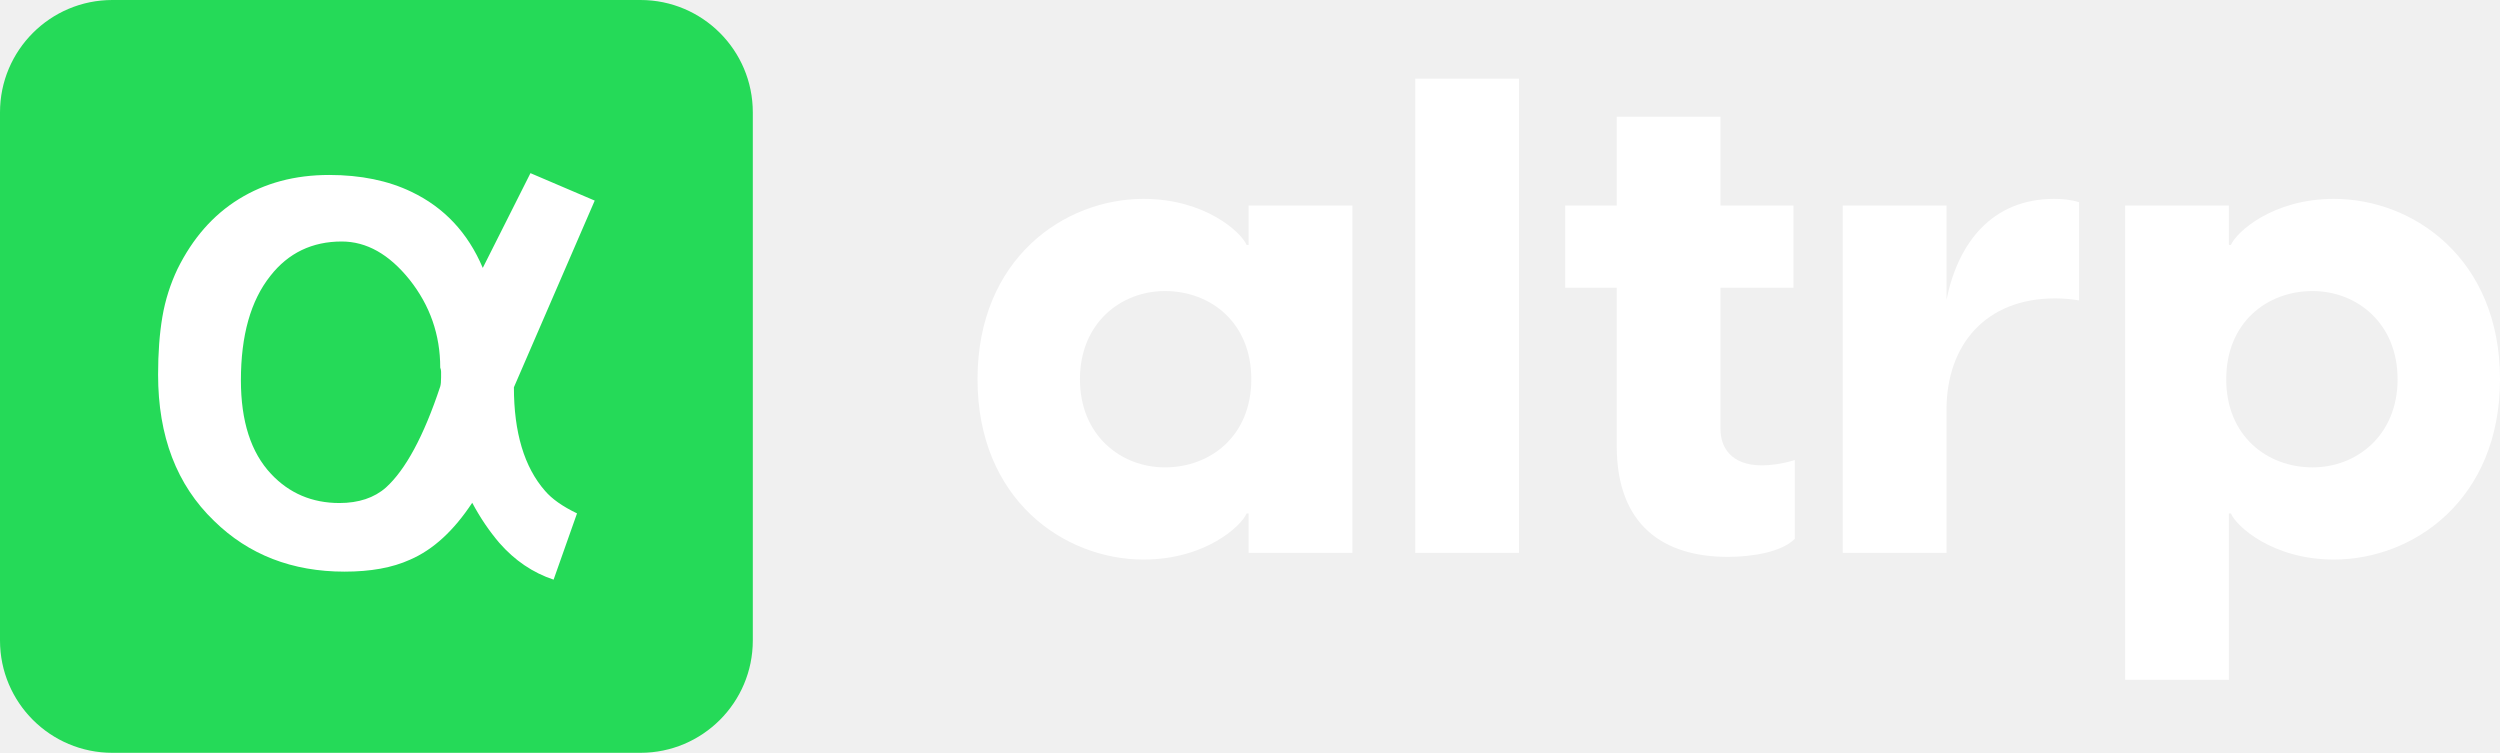
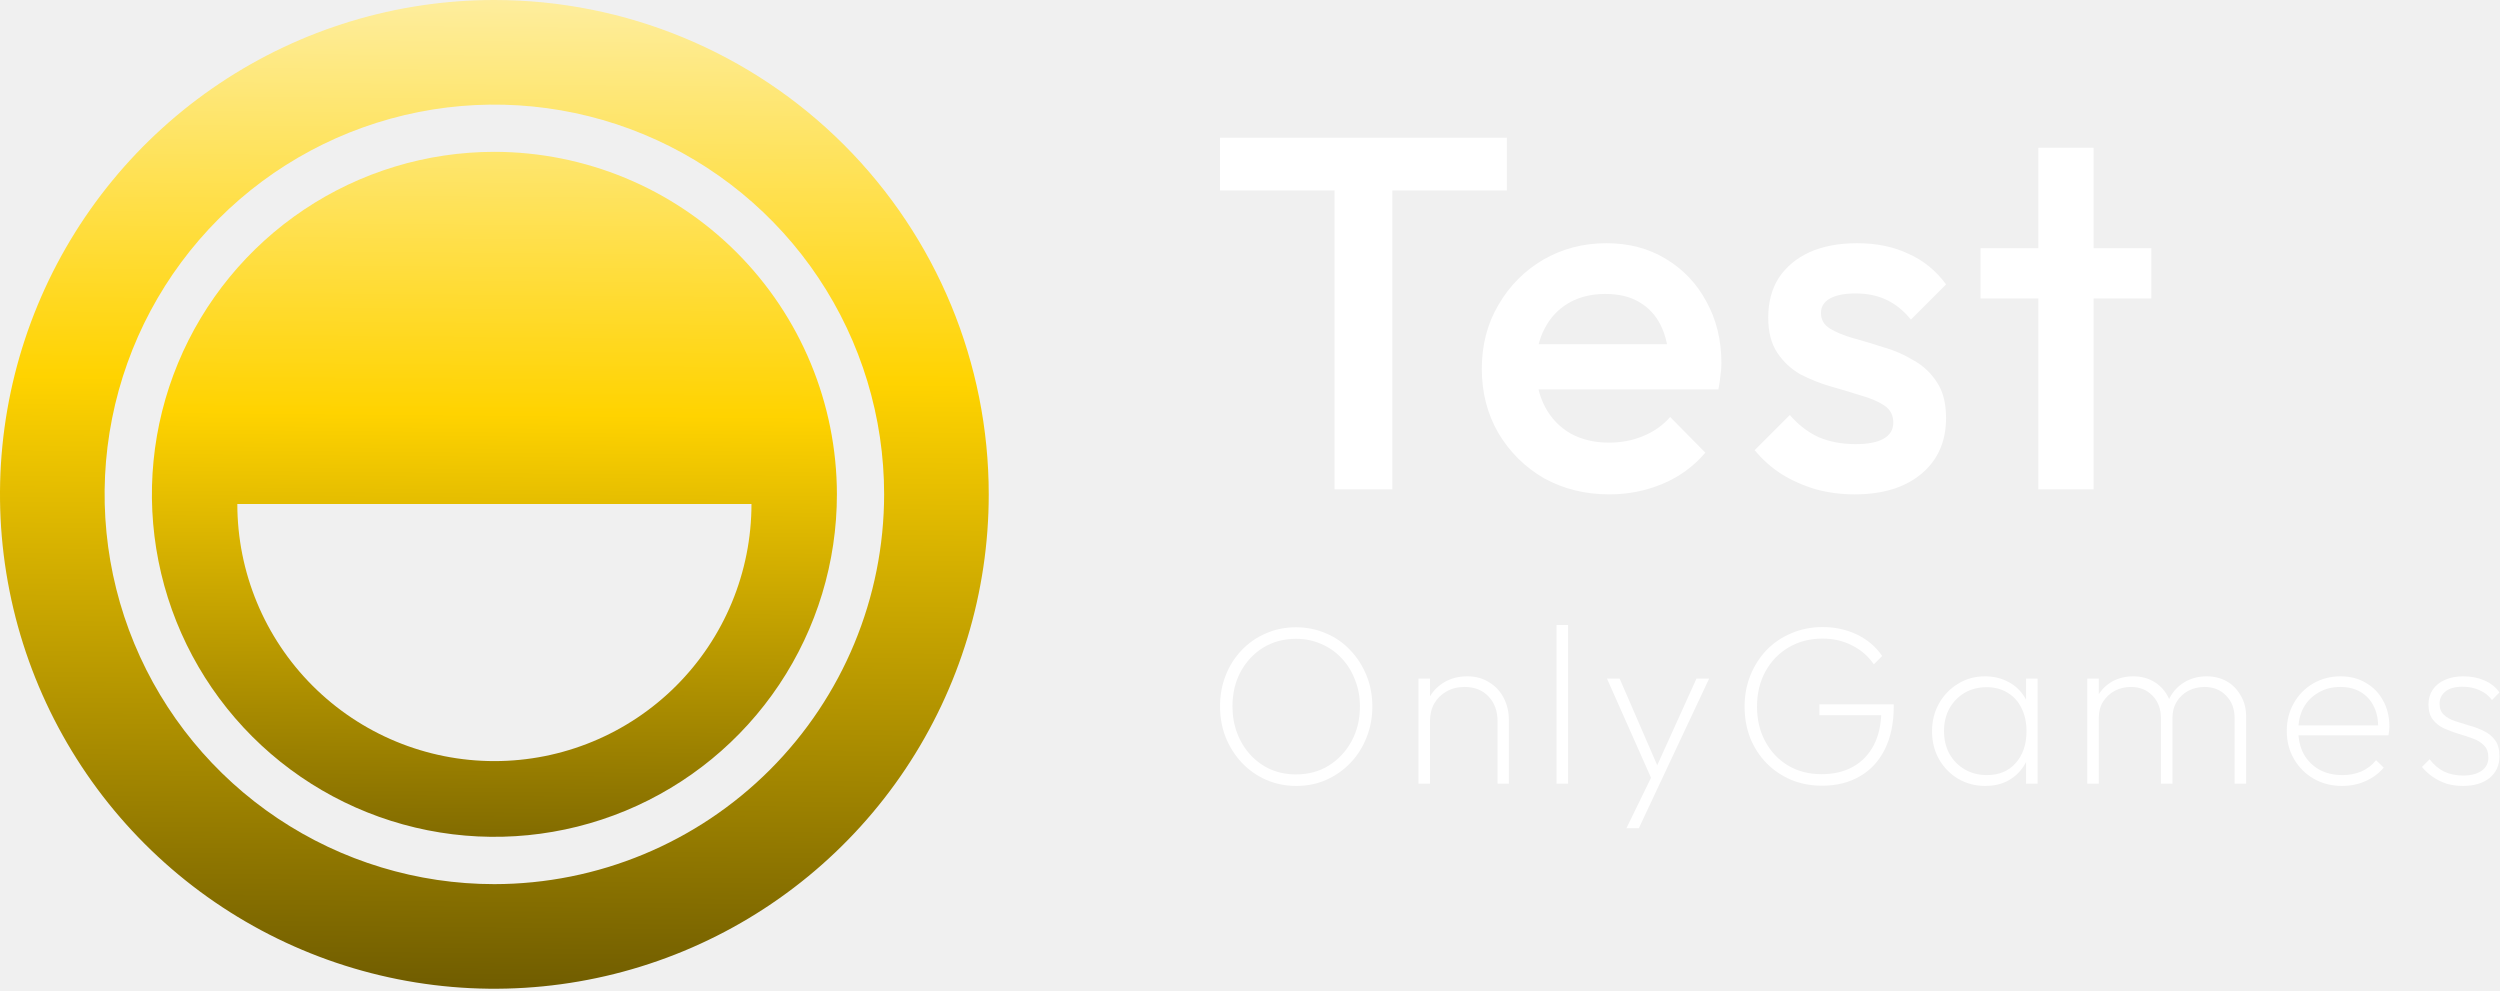
- <svg xmlns="http://www.w3.org/2000/svg" width="445" height="134" viewBox="0 0 445 134" fill="none">
-   <rect width="134" height="134" rx="20" fill="#25DA58" />
-   <path d="M105.86 35.706L91.475 68.936C91.475 76.956 93.305 83.132 97.016 87.372C98.236 88.8 100.116 90.137 102.709 91.382L98.54 103.18C94.83 101.936 91.628 99.77 88.883 96.636C87.154 94.608 85.528 92.257 84.054 89.492C80.801 94.423 77.141 97.834 72.973 99.631C69.821 101.06 65.958 101.752 61.333 101.752C52.031 101.752 44.253 98.756 38.103 92.718C31.444 86.312 28.14 77.647 28.14 66.678C28.14 62.852 28.394 59.396 28.903 56.4C29.411 53.404 30.326 50.547 31.597 47.873C34.291 42.435 37.9 38.287 42.525 35.429C47.151 32.572 52.488 31.143 58.588 31.143C64.23 31.143 69.11 32.157 73.227 34.139C79.022 36.904 83.291 41.421 85.934 47.689L94.423 30.82L105.86 35.706ZM78.361 68.798C78.462 68.475 78.513 67.922 78.513 67.185C78.513 66.77 78.513 66.447 78.513 66.171C78.513 65.94 78.462 65.664 78.361 65.433C78.361 59.58 76.531 54.372 72.922 49.809C69.262 45.246 65.246 42.988 60.824 42.988C55.589 42.988 51.319 45.016 48.117 49.118C44.609 53.542 42.881 59.718 42.881 67.692C42.881 74.974 44.66 80.55 48.269 84.376C51.471 87.787 55.538 89.538 60.418 89.538C63.823 89.538 66.619 88.616 68.703 86.773C72.159 83.638 75.413 77.693 78.361 68.798Z" fill="white" />
-   <path d="M203.549 99.6C214.511 99.6 220.945 93.656 221.898 91.397H222.256V98.411H240.724V36.589H222.256V43.603H221.898C220.945 41.344 214.511 35.4 203.549 35.4C189.489 35.4 174 45.981 174 67.5C174 89.019 189.489 99.6 203.549 99.6ZM192.23 67.5C192.23 57.513 199.498 51.807 207.362 51.807C215.464 51.807 222.732 57.394 222.732 67.5C222.732 77.606 215.464 83.193 207.362 83.193C199.498 83.193 192.23 77.487 192.23 67.5Z" fill="white" />
-   <path d="M251.913 98.411H270.381V14H251.913V98.411Z" fill="white" />
-   <path d="M307.558 99.124C311.848 99.124 317.09 98.292 319.473 95.914V81.886C317.209 82.599 315.065 82.837 313.635 82.837C308.035 82.837 306.248 79.508 306.248 76.417V51.212H319.235V36.589H306.248V20.777H287.779V36.589H278.605V51.212H287.779V79.389C287.779 93.537 296.12 99.124 307.558 99.124Z" fill="white" />
-   <path d="M328.01 98.411H346.478V72.969C346.478 61.318 353.508 53.114 365.78 53.114C367.329 53.114 368.64 53.233 370.07 53.471V35.994C368.521 35.519 367.091 35.4 365.661 35.4C354.461 35.4 348.504 43.366 346.478 53.352V36.589H328.01V98.411Z" fill="white" />
-   <path d="M378.276 121H396.744V91.397H397.102C398.055 93.656 404.489 99.6 415.451 99.6C429.511 99.6 445 89.019 445 67.5C445 45.981 429.511 35.4 415.451 35.4C404.489 35.4 398.055 41.344 397.102 43.603H396.744V36.589H378.276V121ZM396.268 67.5C396.268 57.394 403.536 51.807 411.638 51.807C419.502 51.807 426.77 57.513 426.77 67.5C426.77 77.487 419.502 83.193 411.638 83.193C403.536 83.193 396.268 77.606 396.268 67.5Z" fill="white" />
+ <svg xmlns="http://www.w3.org/2000/svg" width="974" height="386" viewBox="0 0 974 386" fill="none">
+   <path d="M192.607 0C154.513 0 117.275 11.296 85.6 32.46C53.926 53.624 29.239 83.705 14.661 118.899C0.083 154.093 -3.731 192.821 3.701 230.183C11.133 267.545 29.477 301.864 56.413 328.8C83.35 355.737 117.669 374.081 155.031 381.513C192.393 388.945 231.12 385.13 266.315 370.552C301.509 355.975 331.59 331.287 352.753 299.613C373.917 267.939 385.213 230.701 385.213 192.607C385.213 141.525 364.922 92.534 328.801 56.413C292.68 20.292 243.689 0 192.607 0ZM192.607 344.458C162.574 344.458 133.215 335.552 108.242 318.867C83.271 302.181 63.808 278.465 52.315 250.718C40.821 222.971 37.814 192.439 43.673 162.982C49.533 133.526 63.995 106.469 85.232 85.232C106.468 63.995 133.526 49.533 162.982 43.673C192.438 37.814 222.97 40.821 250.718 52.315C278.465 63.808 302.181 83.271 318.866 108.243C335.552 133.215 344.458 162.573 344.458 192.607C344.418 232.868 328.406 271.468 299.937 299.936C271.468 328.406 232.868 344.417 192.607 344.458Z" fill="url(#paint0_linear_361_226)" />
+   <path d="M192.62 59.154C166.229 59.154 140.429 66.98 118.486 81.642C96.542 96.304 79.439 117.145 69.339 141.527C59.239 165.91 56.597 192.74 61.746 218.624C66.894 244.509 79.603 268.285 98.265 286.947C116.927 305.609 140.703 318.317 166.587 323.466C192.472 328.615 219.302 325.973 243.684 315.873C268.067 305.772 288.907 288.67 303.57 266.726C318.232 244.782 326.058 218.984 326.058 192.592C326.017 157.214 311.946 123.298 286.929 98.282C261.914 73.266 227.997 59.195 192.62 59.154ZM192.62 296.523C166.057 296.523 140.582 285.971 121.799 267.188C103.016 248.405 92.464 222.93 92.464 196.367H292.775C292.775 209.52 290.185 222.544 285.151 234.695C280.119 246.846 272.741 257.887 263.441 267.188C254.14 276.488 243.099 283.866 230.948 288.898C218.797 293.932 205.773 296.523 192.62 296.523Z" fill="url(#paint1_linear_361_226)" />
+   <path d="M794.127 190.649V57.568H815.655V190.649H794.127ZM771.621 116.28V96.709H838.161V116.28H771.621Z" fill="white" />
+   <path d="M722.563 192.607C717.344 192.607 712.321 191.955 707.493 190.65C702.666 189.215 698.23 187.258 694.185 184.779C690.141 182.169 686.618 179.038 683.617 175.385L697.317 161.685C700.578 165.469 704.297 168.339 708.472 170.296C712.778 172.123 717.605 173.036 722.954 173.036C727.782 173.036 731.435 172.319 733.914 170.883C736.393 169.448 737.632 167.361 737.632 164.621C737.632 161.75 736.458 159.532 734.11 157.967C731.761 156.401 728.695 155.096 724.911 154.053C721.258 152.878 717.344 151.704 713.169 150.53C709.124 149.356 705.21 147.79 701.427 145.833C697.773 143.745 694.772 140.94 692.424 137.418C690.076 133.895 688.901 129.328 688.901 123.718C688.901 117.716 690.271 112.563 693.011 108.257C695.881 103.952 699.861 100.625 704.949 98.276C710.168 95.928 716.365 94.753 723.541 94.753C731.109 94.753 737.763 96.123 743.504 98.863C749.375 101.473 754.267 105.452 758.182 110.801L744.482 124.501C741.742 121.109 738.611 118.564 735.088 116.868C731.565 115.172 727.521 114.324 722.954 114.324C718.649 114.324 715.322 114.976 712.973 116.281C710.625 117.586 709.45 119.478 709.45 121.957C709.45 124.566 710.625 126.588 712.973 128.024C715.322 129.459 718.323 130.698 721.976 131.742C725.759 132.786 729.674 133.96 733.718 135.265C737.893 136.439 741.807 138.135 745.461 140.353C749.244 142.441 752.31 145.311 754.659 148.964C757.007 152.487 758.182 157.119 758.182 162.859C758.182 171.992 754.985 179.234 748.592 184.583C742.199 189.932 733.522 192.607 722.563 192.607Z" fill="white" />
+   <path d="M627.02 192.607C617.626 192.607 609.146 190.519 601.578 186.344C594.141 182.039 588.205 176.167 583.769 168.731C579.463 161.294 577.311 152.944 577.311 143.68C577.311 134.417 579.463 126.132 583.769 118.825C588.074 111.389 593.88 105.517 601.187 101.212C608.624 96.906 616.843 94.753 625.846 94.753C634.587 94.753 642.285 96.776 648.939 100.82C655.724 104.865 661.008 110.41 664.792 117.455C668.706 124.501 670.663 132.525 670.663 141.527C670.663 143.093 670.532 144.724 670.271 146.42C670.141 147.986 669.88 149.747 669.489 151.704H592.38V134.091H658.333L650.309 141.136C650.048 135.395 648.939 130.568 646.982 126.654C645.025 122.74 642.22 119.739 638.567 117.651C635.044 115.564 630.673 114.52 625.454 114.52C619.975 114.52 615.212 115.694 611.168 118.043C607.123 120.391 603.992 123.718 601.774 128.024C599.556 132.199 598.447 137.222 598.447 143.093C598.447 148.964 599.621 154.118 601.97 158.554C604.318 162.99 607.645 166.447 611.951 168.926C616.256 171.275 621.214 172.449 626.824 172.449C631.652 172.449 636.088 171.601 640.132 169.905C644.308 168.209 647.83 165.73 650.701 162.468L664.4 176.363C659.834 181.713 654.289 185.757 647.765 188.497C641.241 191.237 634.327 192.607 627.02 192.607Z" fill="white" />
+   <path d="M519.947 190.65V57.569H542.454V190.65H519.947ZM475.326 74.204V53.655H587.075V74.204H475.326Z" fill="white" />
+   <path d="M959.521 306.201C957.29 306.201 955.177 305.908 953.181 305.321C951.244 304.675 949.454 303.795 947.81 302.679C946.225 301.564 944.817 300.273 943.584 298.805L946.578 295.811C948.221 297.983 950.129 299.598 952.301 300.654C954.531 301.652 956.967 302.151 959.609 302.151C962.661 302.151 965.068 301.535 966.829 300.302C968.59 299.069 969.47 297.338 969.47 295.107C969.47 293.111 968.913 291.556 967.797 290.44C966.682 289.267 965.215 288.357 963.395 287.711C961.634 287.065 959.756 286.449 957.76 285.862C955.823 285.275 953.944 284.571 952.125 283.749C950.364 282.927 948.926 281.782 947.81 280.315C946.695 278.847 946.137 276.881 946.137 274.416C946.137 272.244 946.695 270.336 947.81 268.692C948.926 267.049 950.481 265.787 952.477 264.906C954.531 263.967 956.938 263.498 959.697 263.498C962.749 263.498 965.479 264.026 967.885 265.082C970.351 266.139 972.317 267.695 973.785 269.749L970.879 272.743C969.705 271.099 968.12 269.837 966.124 268.957C964.129 268.017 961.898 267.548 959.433 267.548C956.498 267.548 954.267 268.164 952.741 269.397C951.215 270.63 950.452 272.214 950.452 274.151C950.452 275.971 951.009 277.409 952.125 278.466C953.24 279.522 954.678 280.344 956.439 280.931C958.259 281.518 960.137 282.105 962.074 282.692C964.07 283.22 965.948 283.925 967.709 284.805C969.529 285.686 970.996 286.889 972.112 288.415C973.227 289.942 973.785 292.025 973.785 294.667C973.785 298.189 972.493 301.006 969.911 303.12C967.328 305.174 963.865 306.201 959.521 306.201Z" fill="white" />
+   <path d="M912.412 306.201C908.361 306.201 904.693 305.262 901.406 303.384C898.177 301.505 895.624 298.952 893.745 295.723C891.867 292.495 890.928 288.856 890.928 284.805C890.928 280.755 891.838 277.145 893.657 273.975C895.477 270.747 897.972 268.193 901.141 266.315C904.37 264.437 907.95 263.498 911.883 263.498C915.64 263.498 918.927 264.349 921.745 266.051C924.621 267.695 926.852 269.984 928.437 272.919C930.08 275.854 930.902 279.229 930.902 283.044C930.902 283.397 930.873 283.866 930.814 284.453C930.755 284.981 930.667 285.657 930.55 286.478H894.097V282.604H927.996L926.499 283.837C926.617 280.608 926.089 277.791 924.915 275.384C923.741 272.919 922.038 271.011 919.808 269.661C917.577 268.311 914.906 267.636 911.795 267.636C908.567 267.636 905.72 268.37 903.255 269.837C900.789 271.246 898.852 273.212 897.443 275.736C896.093 278.26 895.418 281.195 895.418 284.541C895.418 288.063 896.123 291.145 897.531 293.786C898.999 296.369 901.024 298.394 903.607 299.862C906.19 301.27 909.213 301.975 912.676 301.975C915.317 301.975 917.753 301.505 919.984 300.566C922.273 299.568 924.181 298.101 925.707 296.164L928.701 299.069C926.822 301.3 924.445 303.061 921.569 304.352C918.751 305.585 915.699 306.201 912.412 306.201Z" fill="white" />
+   <path d="M813.199 305.321V264.378H817.69V305.321H813.199ZM841.903 305.321V279.875C841.903 276.177 840.788 273.212 838.557 270.982C836.385 268.751 833.597 267.636 830.193 267.636C827.903 267.636 825.82 268.135 823.941 269.133C822.063 270.131 820.537 271.539 819.363 273.359C818.247 275.179 817.69 277.292 817.69 279.699L815.4 279.17C815.4 276 816.075 273.242 817.426 270.894C818.834 268.546 820.713 266.726 823.061 265.435C825.467 264.143 828.138 263.498 831.073 263.498C834.008 263.498 836.62 264.143 838.909 265.435C841.199 266.726 843.018 268.546 844.368 270.894C845.719 273.242 846.394 276 846.394 279.17V305.321H841.903ZM870.607 305.321V279.875C870.607 276.177 869.492 273.212 867.261 270.982C865.089 268.751 862.301 267.636 858.897 267.636C856.607 267.636 854.494 268.135 852.557 269.133C850.679 270.131 849.182 271.539 848.067 273.359C846.951 275.179 846.394 277.292 846.394 279.699L843.664 279.17C843.723 275.942 844.457 273.183 845.865 270.894C847.333 268.546 849.27 266.726 851.677 265.435C854.083 264.143 856.754 263.498 859.689 263.498C862.624 263.498 865.236 264.143 867.525 265.435C869.815 266.726 871.634 268.575 872.984 270.982C874.393 273.33 875.097 276.089 875.097 279.258V305.321H870.607Z" fill="white" />
+   <path d="M773.498 306.201C769.565 306.201 766.014 305.262 762.844 303.384C759.733 301.505 757.268 298.981 755.448 295.811C753.629 292.583 752.719 288.944 752.719 284.893C752.719 280.902 753.629 277.292 755.448 274.063C757.268 270.835 759.733 268.282 762.844 266.403C765.955 264.466 769.448 263.498 773.322 263.498C776.492 263.498 779.309 264.114 781.775 265.347C784.299 266.521 786.353 268.193 787.938 270.365C789.582 272.537 790.638 275.12 791.108 278.114V291.497C790.58 294.491 789.494 297.103 787.85 299.333C786.265 301.505 784.24 303.208 781.775 304.44C779.368 305.614 776.609 306.201 773.498 306.201ZM774.115 301.975C778.811 301.975 782.538 300.419 785.297 297.308C788.114 294.139 789.523 290 789.523 284.893C789.523 281.43 788.877 278.437 787.586 275.912C786.353 273.33 784.563 271.334 782.215 269.925C779.867 268.458 777.138 267.724 774.027 267.724C770.798 267.724 767.922 268.458 765.398 269.925C762.932 271.393 760.966 273.418 759.498 276C758.09 278.583 757.385 281.518 757.385 284.805C757.385 288.151 758.09 291.116 759.498 293.698C760.966 296.281 762.962 298.306 765.486 299.774C768.01 301.241 770.886 301.975 774.115 301.975ZM789.347 305.321V294.315L790.316 284.277L789.347 274.328V264.378H793.838V305.321H789.347Z" fill="white" />
+   <path d="M709.888 306.113C705.545 306.113 701.524 305.35 697.826 303.824C694.128 302.239 690.928 300.067 688.228 297.308C685.528 294.549 683.415 291.291 681.889 287.535C680.421 283.778 679.688 279.698 679.688 275.296C679.688 270.893 680.451 266.814 681.977 263.057C683.503 259.3 685.616 256.013 688.316 253.196C691.075 250.378 694.304 248.206 698.002 246.68C701.7 245.095 705.721 244.303 710.064 244.303C714.936 244.303 719.397 245.271 723.448 247.208C727.498 249.145 730.785 251.934 733.309 255.573L730.051 258.831C727.821 255.602 724.974 253.137 721.511 251.435C718.106 249.674 714.291 248.793 710.064 248.793C705.134 248.793 700.731 249.938 696.857 252.227C692.983 254.516 689.96 257.657 687.788 261.648C685.616 265.64 684.53 270.189 684.53 275.296C684.53 280.403 685.616 284.952 687.788 288.943C689.96 292.935 692.924 296.046 696.681 298.277C700.438 300.507 704.781 301.622 709.712 301.622C714.408 301.622 718.488 300.654 721.951 298.717C725.414 296.78 728.114 293.962 730.051 290.264C731.988 286.507 732.957 282.046 732.957 276.881L735.334 278.642H708.832V274.415H737.8V275.208C737.8 281.782 736.626 287.388 734.278 292.025C731.988 296.604 728.731 300.096 724.504 302.503C720.337 304.91 715.465 306.113 709.888 306.113Z" fill="white" />
+   <path d="M644.306 305.409L626.08 264.378H631.011L646.772 300.742H644.482L660.947 264.378H665.878L646.595 305.409H644.306ZM633.652 322.666L644.218 301.006L646.595 305.409L638.495 322.666H633.652Z" fill="white" />
+   <path d="M606.43 305.32V243.51H610.92V305.32H606.43Z" fill="white" />
+   <path d="M583.448 305.321V281.019C583.448 277.028 582.274 273.799 579.926 271.334C577.578 268.869 574.467 267.636 570.593 267.636C567.951 267.636 565.603 268.223 563.549 269.397C561.553 270.512 559.968 272.068 558.794 274.063C557.679 276.059 557.121 278.378 557.121 281.019L554.832 279.699C554.832 276.587 555.566 273.829 557.033 271.422C558.501 268.957 560.497 267.02 563.021 265.611C565.545 264.202 568.421 263.498 571.649 263.498C574.878 263.498 577.695 264.261 580.102 265.787C582.567 267.254 584.475 269.279 585.825 271.862C587.175 274.445 587.85 277.321 587.85 280.491V305.321H583.448ZM552.631 305.321V264.378H557.121V305.321H552.631Z" fill="white" />
+   <path d="M505.087 306.201C500.86 306.201 496.927 305.408 493.288 303.824C489.707 302.239 486.567 300.037 483.867 297.22C481.167 294.344 479.054 291.027 477.527 287.27C476.06 283.514 475.326 279.493 475.326 275.208C475.326 270.864 476.06 266.843 477.527 263.145C478.995 259.388 481.079 256.101 483.779 253.284C486.479 250.466 489.619 248.294 493.2 246.768C496.781 245.183 500.684 244.391 504.911 244.391C509.137 244.391 513.04 245.183 516.621 246.768C520.26 248.294 523.401 250.466 526.042 253.284C528.742 256.101 530.856 259.388 532.382 263.145C533.908 266.902 534.671 270.952 534.671 275.296C534.671 279.581 533.908 283.602 532.382 287.358C530.914 291.115 528.83 294.402 526.13 297.22C523.43 300.037 520.29 302.239 516.709 303.824C513.187 305.408 509.313 306.201 505.087 306.201ZM504.911 301.71C509.724 301.71 513.98 300.566 517.678 298.276C521.434 295.929 524.399 292.759 526.571 288.767C528.742 284.776 529.828 280.256 529.828 275.208C529.828 271.451 529.183 267.988 527.891 264.818C526.659 261.589 524.927 258.801 522.696 256.453C520.466 254.047 517.824 252.198 514.772 250.906C511.778 249.556 508.491 248.881 504.911 248.881C500.156 248.881 495.9 250.026 492.143 252.315C488.445 254.604 485.51 257.745 483.339 261.736C481.225 265.669 480.169 270.16 480.169 275.208C480.169 278.964 480.785 282.457 482.018 285.686C483.251 288.914 484.982 291.732 487.213 294.138C489.443 296.545 492.055 298.423 495.049 299.773C498.101 301.065 501.389 301.71 504.911 301.71Z" fill="white" />
+   <defs>
+     <linearGradient id="paint0_linear_361_226" x1="299.611" y1="449.416" x2="304.961" y2="-176.557" gradientUnits="userSpaceOnUse">
+       <stop stop-color="#4A3D00" />
+       <stop offset="0.48" stop-color="#FFD300" />
+       <stop offset="0.74" stop-color="#FEF0AD" />
+     </linearGradient>
+     <linearGradient id="paint1_linear_361_226" x1="266.752" y1="370.509" x2="270.458" y2="-63.164" gradientUnits="userSpaceOnUse">
+       <stop stop-color="#615000" />
+       <stop offset="0.481" stop-color="#FFD300" />
+       <stop offset="0.846" stop-color="#FEF0AD" />
+     </linearGradient>
+   </defs>
</svg>
